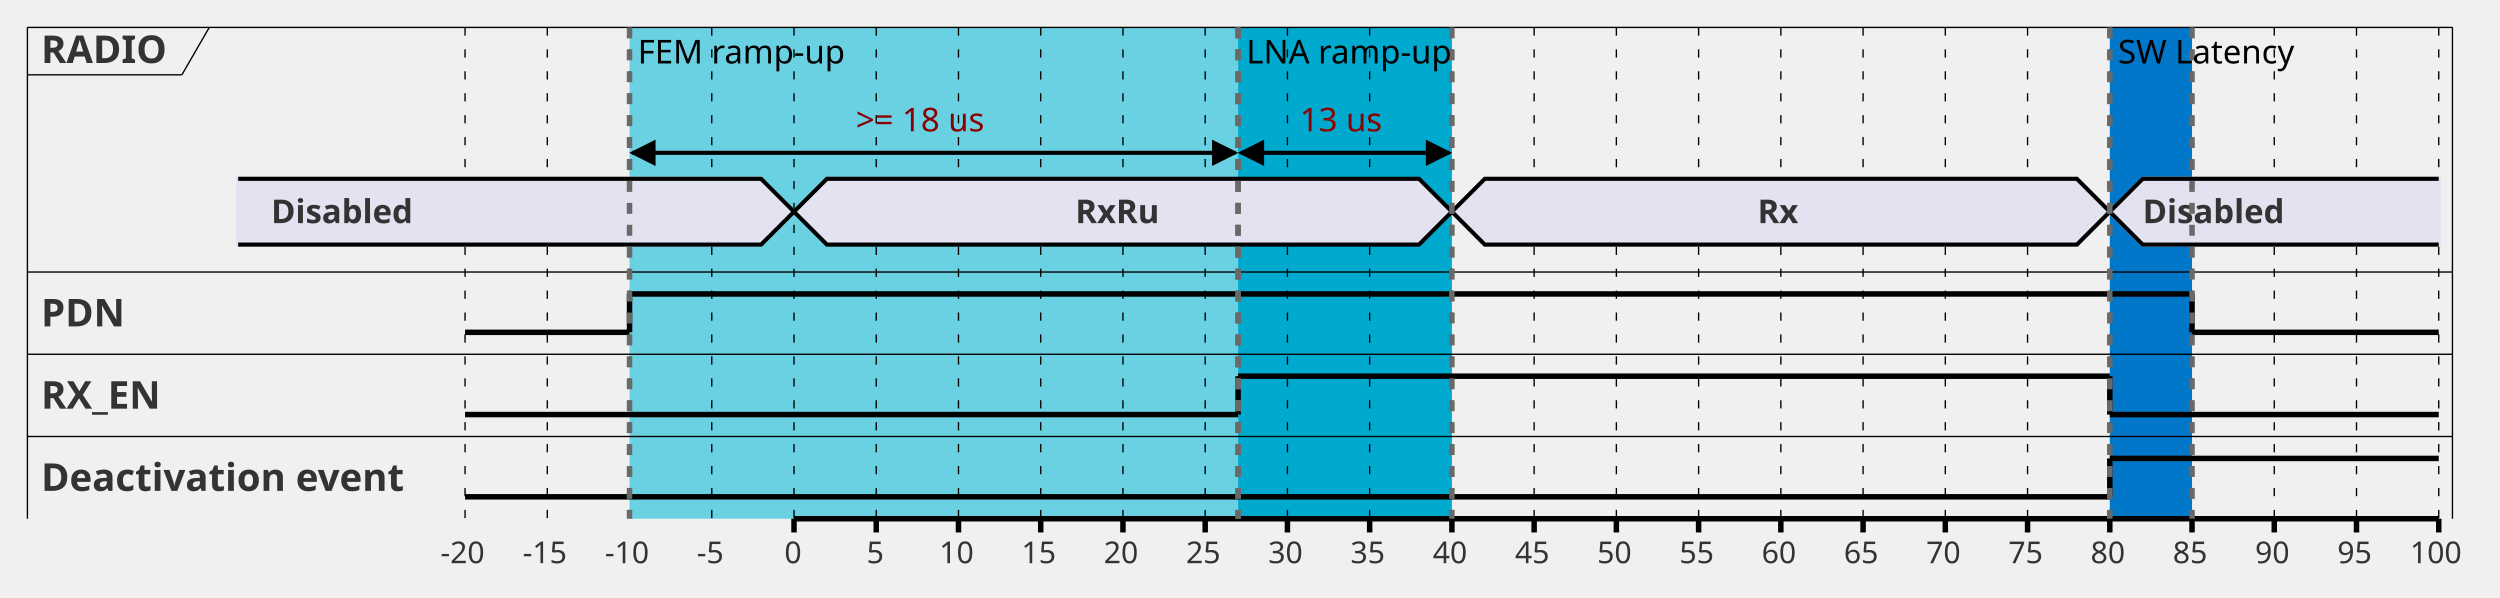
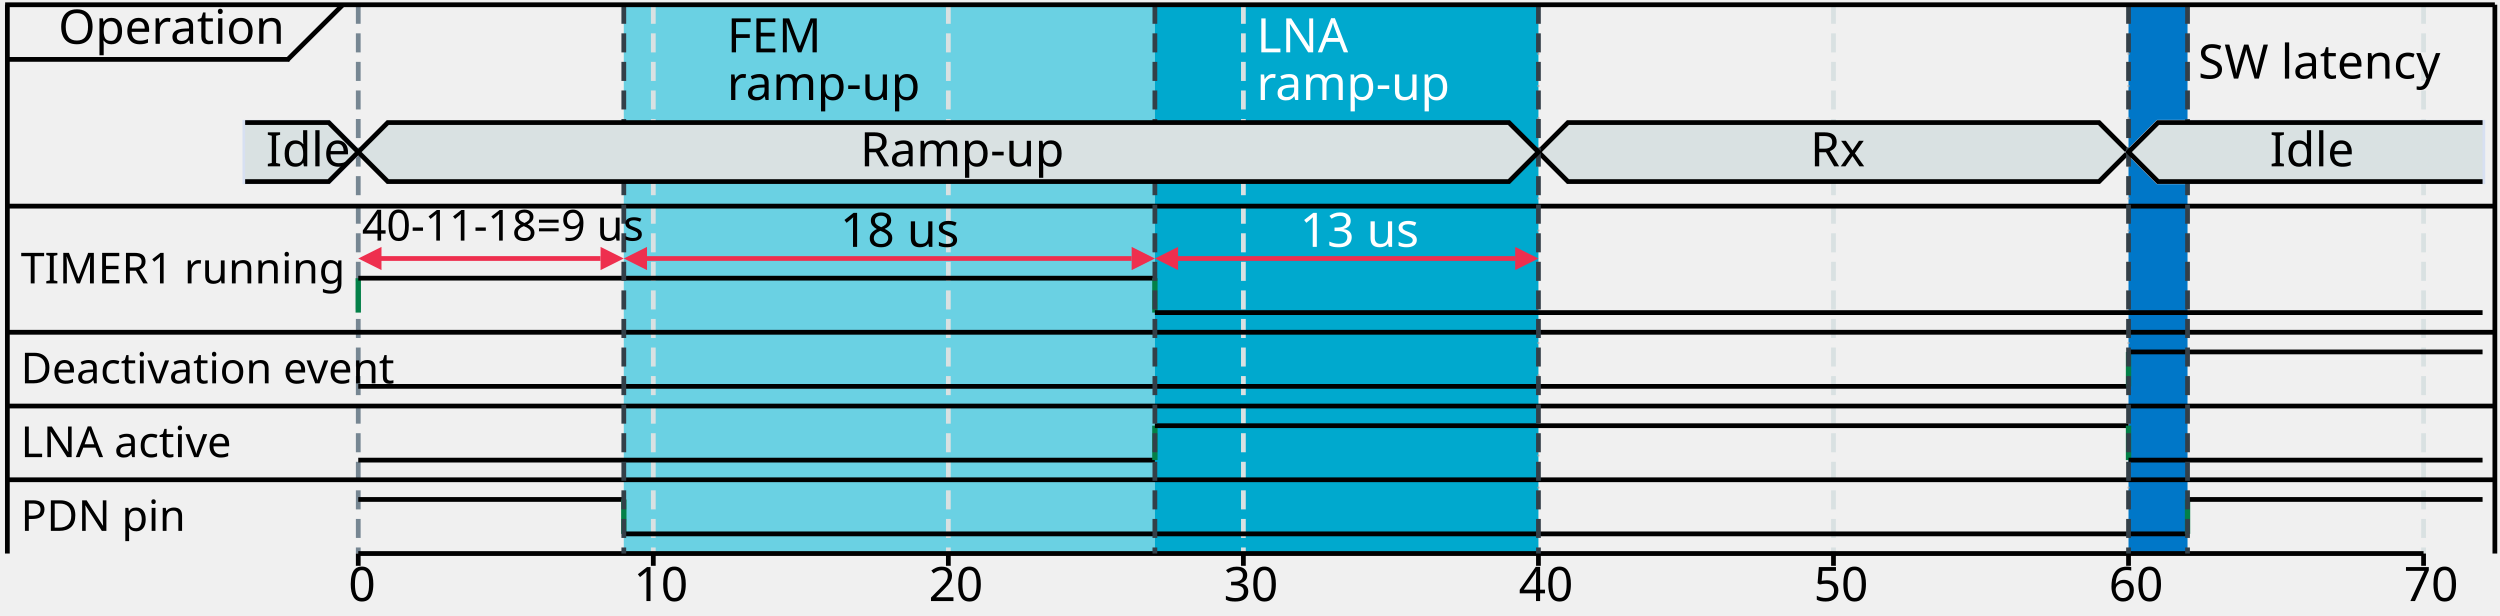
- <svg xmlns="http://www.w3.org/2000/svg" contentStyleType="text/css" data-diagram-type="TIMING" height="218px" preserveAspectRatio="none" style="width:912px;height:218px;background:#FFFFFF;" version="1.1" viewBox="0 0 912 218" width="912px" zoomAndPan="magnify">
-   <defs />
+ <svg xmlns="http://www.w3.org/2000/svg" xmlns:xlink="http://www.w3.org/1999/xlink" width="7.292in" height="1.795in" viewBox="0 0 524.992 129.271" xml:space="preserve" color-interpolation-filters="sRGB" class="st20">
+   <style type="text/css">
+ 	
+ 		.st1 {fill:#6ad1e3;stroke:none;stroke-linecap:butt;stroke-width:0.75}
+ 		.st2 {fill:#00a9ce;stroke:none;stroke-linecap:butt;stroke-width:0.75}
+ 		.st3 {fill:#0077c8;stroke:none;stroke-linecap:butt;stroke-width:0.75}
+ 		.st4 {stroke:#000000;stroke-linecap:butt;stroke-width:1}
+ 		.st5 {stroke:#768692;stroke-dasharray:4,2;stroke-linecap:butt;stroke-width:1}
+ 		.st6 {stroke:#d9e1e2;stroke-dasharray:4,2;stroke-linecap:butt;stroke-width:1}
+ 		.st7 {stroke:#aaaaaa;stroke-dasharray:0.375,3;stroke-linecap:butt;stroke-width:0.375}
+ 		.st8 {fill:none;stroke:none;stroke-linecap:butt;stroke-width:0.75}
+ 		.st9 {fill:#000000;font-family:Calibri;font-size:0.833em}
+ 		.st10 {fill:#d7e0f2;stroke:#d7e0f2;stroke-linecap:butt;stroke-width:1.125}
+ 		.st11 {fill:#d9e1e2}
+ 		.st12 {fill:#d9e1e2;stroke:#000000;stroke-linecap:butt;stroke-width:1}
+ 		.st13 {fill:#000000;font-family:Calibri;font-size:0.75em}
+ 		.st14 {stroke:#038048;stroke-linecap:butt;stroke-width:1.125}
+ 		.st15 {marker-end:url(#mrkr4-84);marker-start:url(#mrkr4-82);stroke:#ee2f4e;stroke-linecap:butt;stroke-width:1}
+ 		.st16 {fill:#ee2f4e;fill-opacity:1;stroke:#ee2f4e;stroke-opacity:1;stroke-width:0.41}
+ 		.st17 {fill:#ffffff;font-family:Calibri;font-size:0.833em}
+ 		.st18 {stroke:#333f48;stroke-dasharray:4,2;stroke-linecap:butt;stroke-width:1}
+ 		.st19 {font-size:1em}
+ 		.st20 {fill:none;fill-rule:evenodd;font-size:12px;overflow:visible;stroke-linecap:square;stroke-miterlimit:3}
+ 	
+ 	</style>
+   <defs id="Markers">
+     <g id="lend4">
+       <path d="M 2 1 L 0 0 L 2 -1 L 2 1 " style="stroke:none" />
+     </g>
+     <marker id="mrkr4-82" class="st16" refX="4.52" orient="auto" markerUnits="strokeWidth" overflow="visible">
+       <use xlink:href="#lend4" transform="scale(2.44) " />
+     </marker>
+     <marker id="mrkr4-84" class="st16" refX="-4.88" orient="auto" markerUnits="strokeWidth" overflow="visible">
+       <use xlink:href="#lend4" transform="scale(-2.44,-2.44) " />
+     </marker>
+   </defs>
  <g>
-     <line style="stroke:#000000;stroke-width:0.5;" x1="10" x2="10" y1="10" y2="189.234" />
-     <line style="stroke:#000000;stroke-width:0.5;" x1="894.652" x2="894.652" y1="10" y2="189.234" />
-     <rect fill="#6AD1E3" height="179.234" style="stroke:transparent;stroke-width:1;" width="222" x="229.652" y="10" />
-     <rect fill="#00A9CE" height="179.234" style="stroke:transparent;stroke-width:1;" width="78" x="451.652" y="10" />
-     <rect fill="#0077C8" height="179.234" style="stroke:transparent;stroke-width:1;" width="30" x="769.652" y="10" />
-     <line style="stroke:#000000;stroke-width:0.5;stroke-dasharray:3.0,5.0;" x1="169.652" x2="169.652" y1="10" y2="189.234" />
-     <line style="stroke:#000000;stroke-width:0.5;stroke-dasharray:3.0,5.0;" x1="199.652" x2="199.652" y1="10" y2="189.234" />
-     <line style="stroke:#000000;stroke-width:0.5;stroke-dasharray:3.0,5.0;" x1="229.652" x2="229.652" y1="10" y2="189.234" />
-     <line style="stroke:#000000;stroke-width:0.5;stroke-dasharray:3.0,5.0;" x1="259.652" x2="259.652" y1="10" y2="189.234" />
-     <line style="stroke:#000000;stroke-width:0.5;stroke-dasharray:3.0,5.0;" x1="289.652" x2="289.652" y1="10" y2="189.234" />
-     <line style="stroke:#000000;stroke-width:0.5;stroke-dasharray:3.0,5.0;" x1="319.652" x2="319.652" y1="10" y2="189.234" />
-     <line style="stroke:#000000;stroke-width:0.5;stroke-dasharray:3.0,5.0;" x1="349.652" x2="349.652" y1="10" y2="189.234" />
-     <line style="stroke:#000000;stroke-width:0.5;stroke-dasharray:3.0,5.0;" x1="379.652" x2="379.652" y1="10" y2="189.234" />
-     <line style="stroke:#000000;stroke-width:0.5;stroke-dasharray:3.0,5.0;" x1="409.652" x2="409.652" y1="10" y2="189.234" />
-     <line style="stroke:#000000;stroke-width:0.5;stroke-dasharray:3.0,5.0;" x1="439.652" x2="439.652" y1="10" y2="189.234" />
-     <line style="stroke:#000000;stroke-width:0.5;stroke-dasharray:3.0,5.0;" x1="469.652" x2="469.652" y1="10" y2="189.234" />
-     <line style="stroke:#000000;stroke-width:0.5;stroke-dasharray:3.0,5.0;" x1="499.652" x2="499.652" y1="10" y2="189.234" />
-     <line style="stroke:#000000;stroke-width:0.5;stroke-dasharray:3.0,5.0;" x1="529.652" x2="529.652" y1="10" y2="189.234" />
-     <line style="stroke:#000000;stroke-width:0.5;stroke-dasharray:3.0,5.0;" x1="559.652" x2="559.652" y1="10" y2="189.234" />
-     <line style="stroke:#000000;stroke-width:0.5;stroke-dasharray:3.0,5.0;" x1="589.652" x2="589.652" y1="10" y2="189.234" />
-     <line style="stroke:#000000;stroke-width:0.5;stroke-dasharray:3.0,5.0;" x1="619.652" x2="619.652" y1="10" y2="189.234" />
-     <line style="stroke:#000000;stroke-width:0.5;stroke-dasharray:3.0,5.0;" x1="649.652" x2="649.652" y1="10" y2="189.234" />
-     <line style="stroke:#000000;stroke-width:0.5;stroke-dasharray:3.0,5.0;" x1="679.652" x2="679.652" y1="10" y2="189.234" />
-     <line style="stroke:#000000;stroke-width:0.5;stroke-dasharray:3.0,5.0;" x1="709.652" x2="709.652" y1="10" y2="189.234" />
-     <line style="stroke:#000000;stroke-width:0.5;stroke-dasharray:3.0,5.0;" x1="739.652" x2="739.652" y1="10" y2="189.234" />
-     <line style="stroke:#000000;stroke-width:0.5;stroke-dasharray:3.0,5.0;" x1="769.652" x2="769.652" y1="10" y2="189.234" />
-     <line style="stroke:#000000;stroke-width:0.5;stroke-dasharray:3.0,5.0;" x1="799.652" x2="799.652" y1="10" y2="189.234" />
-     <line style="stroke:#000000;stroke-width:0.5;stroke-dasharray:3.0,5.0;" x1="829.652" x2="829.652" y1="10" y2="189.234" />
-     <line style="stroke:#000000;stroke-width:0.5;stroke-dasharray:3.0,5.0;" x1="859.652" x2="859.652" y1="10" y2="189.234" />
-     <line style="stroke:#000000;stroke-width:0.5;stroke-dasharray:3.0,5.0;" x1="889.652" x2="889.652" y1="10" y2="189.234" />
-     <line style="stroke:#000000;stroke-width:0.5;" x1="10" x2="894.652" y1="10" y2="10" />
-     <text fill="#333333" font-family="sans-serif" font-size="14" font-weight="bold" lengthAdjust="spacing" textLength="50.347" x="15" y="22.995">RADIO</text>
-     <line style="stroke:#000000;stroke-width:0.5;" x1="10" x2="66.347" y1="27.297" y2="27.297" />
-     <line style="stroke:#000000;stroke-width:0.5;" x1="66.347" x2="76.347" y1="27.297" y2="10" />
-     <polygon fill="#E2E2F0" points="86.906,65.234,277.652,65.234,289.652,77.234,277.652,89.234,86.906,89.234" style="stroke:#E2E2F0;stroke-width:1.5;" />
-     <path d="M86.906,65.234 L277.652,65.234 L289.652,77.234 L277.652,89.234 L86.906,89.234 " fill="#E2E2F0" style="stroke:#000000;stroke-width:1.5;" />
-     <text fill="#333333" font-family="sans-serif" font-size="12" font-weight="bold" lengthAdjust="spacing" textLength="58.746" x="98.906" y="81.389">Disabled</text>
-     <polygon fill="#E2E2F0" points="301.652,65.234,517.652,65.234,529.652,77.234,517.652,89.234,301.652,89.234,289.652,77.234" style="stroke:#000000;stroke-width:1.5;" />
-     <polygon fill="#E2E2F0" points="541.652,65.234,757.652,65.234,769.652,77.234,757.652,89.234,541.652,89.234,529.652,77.234" style="stroke:#000000;stroke-width:1.5;" />
-     <polygon fill="#E2E2F0" points="781.652,65.234,889.652,65.234,889.652,89.234,781.652,89.234,769.652,77.234" style="stroke:#E2E2F0;stroke-width:1.5;" />
-     <path d="M889.652,65.234 L781.652,65.234 L769.652,77.234 L781.652,89.234 L889.652,89.234 " fill="#E2E2F0" style="stroke:#000000;stroke-width:1.5;" />
-     <text fill="#333333" font-family="sans-serif" font-size="12" font-weight="bold" lengthAdjust="spacing" textLength="34.764" x="392.271" y="81.389">RxRu</text>
-     <text fill="#333333" font-family="sans-serif" font-size="12" font-weight="bold" lengthAdjust="spacing" textLength="16.98" x="641.162" y="81.389">Rx</text>
-     <text fill="#333333" font-family="sans-serif" font-size="12" font-weight="bold" lengthAdjust="spacing" textLength="58.746" x="781.652" y="81.389">Disabled</text>
-     <line style="stroke:#000000;stroke-width:1.5;" x1="230.652" x2="450.652" y1="55.75" y2="55.75" />
-     <polygon fill="#000000" points="238.652,59.75,238.652,51.75,230.652,55.75" style="stroke:#000000;stroke-width:1;" />
-     <polygon fill="#000000" points="442.652,59.75,442.652,51.75,450.652,55.75" style="stroke:#000000;stroke-width:1;" />
-     <text fill="#8B0000" font-family="sans-serif" font-size="12" lengthAdjust="spacing" textLength="56.865" x="312.22" y="47.92">&gt;= 18 us</text>
-     <line style="stroke:#000000;stroke-width:1.5;" x1="452.652" x2="528.652" y1="55.75" y2="55.75" />
-     <polygon fill="#000000" points="460.652,59.75,460.652,51.75,452.652,55.75" style="stroke:#000000;stroke-width:1;" />
-     <polygon fill="#000000" points="520.652,59.75,520.652,51.75,528.652,55.75" style="stroke:#000000;stroke-width:1;" />
-     <text fill="#8B0000" font-family="sans-serif" font-size="12" lengthAdjust="spacing" textLength="32.941" x="474.182" y="47.92">13 us</text>
-     <line style="stroke:#000000;stroke-width:0.5;" x1="10" x2="894.652" y1="99.234" y2="99.234" />
-     <text fill="#333333" font-family="sans-serif" font-size="14" font-weight="bold" lengthAdjust="spacing" textLength="33.599" x="15" y="119.081">PDN</text>
-     <line style="stroke:#000000;stroke-width:2;" x1="169.652" x2="169.652" y1="121.234" y2="121.234" />
-     <line style="stroke:#000000;stroke-width:2;" x1="169.652" x2="229.652" y1="121.234" y2="121.234" />
-     <line style="stroke:#000000;stroke-width:2;" x1="229.652" x2="229.652" y1="107.234" y2="121.234" />
-     <line style="stroke:#000000;stroke-width:2;" x1="229.652" x2="799.652" y1="107.234" y2="107.234" />
-     <line style="stroke:#000000;stroke-width:2;" x1="799.652" x2="799.652" y1="107.234" y2="121.234" />
-     <line style="stroke:#000000;stroke-width:2;" x1="799.652" x2="889.652" y1="121.234" y2="121.234" />
-     <line style="stroke:#000000;stroke-width:0.5;" x1="10" x2="894.652" y1="129.234" y2="129.234" />
-     <text fill="#333333" font-family="sans-serif" font-size="14" font-weight="bold" lengthAdjust="spacing" textLength="49.855" x="15" y="149.081">RX_EN</text>
-     <line style="stroke:#000000;stroke-width:2;" x1="169.652" x2="451.652" y1="151.234" y2="151.234" />
-     <line style="stroke:#000000;stroke-width:2;" x1="451.652" x2="451.652" y1="137.234" y2="151.234" />
-     <line style="stroke:#000000;stroke-width:2;" x1="451.652" x2="769.652" y1="137.234" y2="137.234" />
-     <line style="stroke:#000000;stroke-width:2;" x1="769.652" x2="769.652" y1="137.234" y2="151.234" />
-     <line style="stroke:#000000;stroke-width:2;" x1="769.652" x2="889.652" y1="151.234" y2="151.234" />
-     <line style="stroke:#000000;stroke-width:0.5;" x1="10" x2="894.652" y1="159.234" y2="159.234" />
-     <text fill="#333333" font-family="sans-serif" font-size="14" font-weight="bold" lengthAdjust="spacing" textLength="149.652" x="15" y="179.081">Deactivation event</text>
-     <line style="stroke:#000000;stroke-width:2;" x1="169.652" x2="769.652" y1="181.234" y2="181.234" />
-     <line style="stroke:#000000;stroke-width:2;" x1="769.652" x2="769.652" y1="167.234" y2="181.234" />
-     <line style="stroke:#000000;stroke-width:2;" x1="769.652" x2="889.652" y1="167.234" y2="167.234" />
-     <line style="stroke:#000000;stroke-width:2;" x1="289.652" x2="289.652" y1="189.234" y2="194.234" />
-     <line style="stroke:#000000;stroke-width:2;" x1="319.652" x2="319.652" y1="189.234" y2="194.234" />
-     <line style="stroke:#000000;stroke-width:2;" x1="349.652" x2="349.652" y1="189.234" y2="194.234" />
-     <line style="stroke:#000000;stroke-width:2;" x1="379.652" x2="379.652" y1="189.234" y2="194.234" />
-     <line style="stroke:#000000;stroke-width:2;" x1="409.652" x2="409.652" y1="189.234" y2="194.234" />
-     <line style="stroke:#000000;stroke-width:2;" x1="439.652" x2="439.652" y1="189.234" y2="194.234" />
-     <line style="stroke:#000000;stroke-width:2;" x1="469.652" x2="469.652" y1="189.234" y2="194.234" />
-     <line style="stroke:#000000;stroke-width:2;" x1="499.652" x2="499.652" y1="189.234" y2="194.234" />
-     <line style="stroke:#000000;stroke-width:2;" x1="529.652" x2="529.652" y1="189.234" y2="194.234" />
-     <line style="stroke:#000000;stroke-width:2;" x1="559.652" x2="559.652" y1="189.234" y2="194.234" />
-     <line style="stroke:#000000;stroke-width:2;" x1="589.652" x2="589.652" y1="189.234" y2="194.234" />
-     <line style="stroke:#000000;stroke-width:2;" x1="619.652" x2="619.652" y1="189.234" y2="194.234" />
-     <line style="stroke:#000000;stroke-width:2;" x1="649.652" x2="649.652" y1="189.234" y2="194.234" />
-     <line style="stroke:#000000;stroke-width:2;" x1="679.652" x2="679.652" y1="189.234" y2="194.234" />
-     <line style="stroke:#000000;stroke-width:2;" x1="709.652" x2="709.652" y1="189.234" y2="194.234" />
-     <line style="stroke:#000000;stroke-width:2;" x1="739.652" x2="739.652" y1="189.234" y2="194.234" />
-     <line style="stroke:#000000;stroke-width:2;" x1="769.652" x2="769.652" y1="189.234" y2="194.234" />
-     <line style="stroke:#000000;stroke-width:2;" x1="799.652" x2="799.652" y1="189.234" y2="194.234" />
-     <line style="stroke:#000000;stroke-width:2;" x1="829.652" x2="829.652" y1="189.234" y2="194.234" />
-     <line style="stroke:#000000;stroke-width:2;" x1="859.652" x2="859.652" y1="189.234" y2="194.234" />
-     <line style="stroke:#000000;stroke-width:2;" x1="889.652" x2="889.652" y1="189.234" y2="194.234" />
-     <line style="stroke:#000000;stroke-width:2;" x1="289.652" x2="889.652" y1="189.234" y2="189.234" />
-     <text fill="#333333" font-family="sans-serif" font-size="11" lengthAdjust="spacing" textLength="17.966" x="160.669" y="205.445">-20</text>
-     <text fill="#333333" font-family="sans-serif" font-size="11" lengthAdjust="spacing" textLength="17.966" x="190.669" y="205.445">-15</text>
-     <text fill="#333333" font-family="sans-serif" font-size="11" lengthAdjust="spacing" textLength="17.966" x="220.669" y="205.445">-10</text>
-     <text fill="#333333" font-family="sans-serif" font-size="11" lengthAdjust="spacing" textLength="10.968" x="254.168" y="205.445">-5</text>
-     <text fill="#333333" font-family="sans-serif" font-size="11" lengthAdjust="spacing" textLength="6.998" x="286.153" y="205.445">0</text>
-     <text fill="#333333" font-family="sans-serif" font-size="11" lengthAdjust="spacing" textLength="6.998" x="316.153" y="205.445">5</text>
-     <text fill="#333333" font-family="sans-serif" font-size="11" lengthAdjust="spacing" textLength="13.997" x="342.654" y="205.445">10</text>
-     <text fill="#333333" font-family="sans-serif" font-size="11" lengthAdjust="spacing" textLength="13.997" x="372.654" y="205.445">15</text>
-     <text fill="#333333" font-family="sans-serif" font-size="11" lengthAdjust="spacing" textLength="13.997" x="402.654" y="205.445">20</text>
-     <text fill="#333333" font-family="sans-serif" font-size="11" lengthAdjust="spacing" textLength="13.997" x="432.654" y="205.445">25</text>
-     <text fill="#333333" font-family="sans-serif" font-size="11" lengthAdjust="spacing" textLength="13.997" x="462.654" y="205.445">30</text>
-     <text fill="#333333" font-family="sans-serif" font-size="11" lengthAdjust="spacing" textLength="13.997" x="492.654" y="205.445">35</text>
-     <text fill="#333333" font-family="sans-serif" font-size="11" lengthAdjust="spacing" textLength="13.997" x="522.654" y="205.445">40</text>
-     <text fill="#333333" font-family="sans-serif" font-size="11" lengthAdjust="spacing" textLength="13.997" x="552.654" y="205.445">45</text>
-     <text fill="#333333" font-family="sans-serif" font-size="11" lengthAdjust="spacing" textLength="13.997" x="582.654" y="205.445">50</text>
-     <text fill="#333333" font-family="sans-serif" font-size="11" lengthAdjust="spacing" textLength="13.997" x="612.654" y="205.445">55</text>
-     <text fill="#333333" font-family="sans-serif" font-size="11" lengthAdjust="spacing" textLength="13.997" x="642.654" y="205.445">60</text>
-     <text fill="#333333" font-family="sans-serif" font-size="11" lengthAdjust="spacing" textLength="13.997" x="672.654" y="205.445">65</text>
-     <text fill="#333333" font-family="sans-serif" font-size="11" lengthAdjust="spacing" textLength="13.997" x="702.654" y="205.445">70</text>
-     <text fill="#333333" font-family="sans-serif" font-size="11" lengthAdjust="spacing" textLength="13.997" x="732.654" y="205.445">75</text>
-     <text fill="#333333" font-family="sans-serif" font-size="11" lengthAdjust="spacing" textLength="13.997" x="762.654" y="205.445">80</text>
-     <text fill="#333333" font-family="sans-serif" font-size="11" lengthAdjust="spacing" textLength="13.997" x="792.654" y="205.445">85</text>
-     <text fill="#333333" font-family="sans-serif" font-size="11" lengthAdjust="spacing" textLength="13.997" x="822.654" y="205.445">90</text>
-     <text fill="#333333" font-family="sans-serif" font-size="11" lengthAdjust="spacing" textLength="13.997" x="852.654" y="205.445">95</text>
-     <text fill="#333333" font-family="sans-serif" font-size="11" lengthAdjust="spacing" textLength="20.996" x="879.154" y="205.445">100</text>
-     <line style="stroke:#696969;stroke-width:2;stroke-dasharray:4.0,4.0;" x1="229.652" x2="229.652" y1="10" y2="189.234" />
-     <line style="stroke:#696969;stroke-width:2;stroke-dasharray:4.0,4.0;" x1="451.652" x2="451.652" y1="10" y2="189.234" />
-     <text fill="#000000" font-family="sans-serif" font-size="12" lengthAdjust="spacing" textLength="79.799" x="232.652" y="23.139">FEM ramp-up</text>
-     <line style="stroke:#696969;stroke-width:2;stroke-dasharray:4.0,4.0;" x1="451.652" x2="451.652" y1="10" y2="189.234" />
-     <line style="stroke:#696969;stroke-width:2;stroke-dasharray:4.0,4.0;" x1="529.652" x2="529.652" y1="10" y2="189.234" />
-     <text fill="#000000" font-family="sans-serif" font-size="12" lengthAdjust="spacing" textLength="78.832" x="454.652" y="23.139">LNA ramp-up</text>
-     <line style="stroke:#696969;stroke-width:2;stroke-dasharray:4.0,4.0;" x1="769.652" x2="769.652" y1="10" y2="189.234" />
-     <line style="stroke:#696969;stroke-width:2;stroke-dasharray:4.0,4.0;" x1="799.652" x2="799.652" y1="10" y2="189.234" />
-     <text fill="#000000" font-family="sans-serif" font-size="12" lengthAdjust="spacing" textLength="70.728" x="772.652" y="23.139">SW Latency</text>
+     <g id="shape1570-1" transform="translate(130.955,-12.9926)">
+       <rect x="0" y="13.993" width="111.559" height="115.279" class="st1" />
+     </g>
+     <g id="shape1571-3" transform="translate(242.513,-12.9926)">
+       <rect x="0" y="13.993" width="80.57" height="115.279" class="st2" />
+     </g>
+     <g id="shape1572-5" transform="translate(447.037,-12.9926)">
+       <rect x="0" y="13.993" width="12.395" height="115.279" class="st3" />
+     </g>
+     <g id="shape1568-7" transform="translate(130.738,1) rotate(90)">
+       <path d="M0 129.27 L115.28 129.27" class="st4" />
+     </g>
+     <g id="shape1569-10" transform="translate(653.263,1) rotate(90)">
+       <path d="M0 129.27 L115.28 129.27" class="st4" />
+     </g>
+     <g id="shape1573-13" transform="translate(204.447,1) rotate(90)">
+       <path d="M0 129.27 L115.28 129.27" class="st5" />
+     </g>
+     <g id="shape1574-16" transform="translate(266.424,1) rotate(90)">
+       <path d="M0 129.27 L115.28 129.27" class="st6" />
+     </g>
+     <g id="shape1575-19" transform="translate(328.401,1) rotate(90)">
+       <path d="M0 129.27 L115.28 129.27" class="st6" />
+     </g>
+     <g id="shape1576-22" transform="translate(390.378,1) rotate(90)">
+       <path d="M0 129.27 L115.28 129.27" class="st6" />
+     </g>
+     <g id="shape1577-25" transform="translate(452.355,1) rotate(90)">
+       <path d="M0 129.27 L115.28 129.27" class="st7" />
+     </g>
+     <g id="shape1578-28" transform="translate(514.332,1) rotate(90)">
+       <path d="M0 129.27 L115.28 129.27" class="st6" />
+     </g>
+     <g id="shape1579-31" transform="translate(576.309,1) rotate(90)">
+       <path d="M0 129.27 L115.28 129.27" class="st7" />
+     </g>
+     <g id="shape1580-34" transform="translate(638.286,1) rotate(90)">
+       <path d="M0 129.27 L115.28 129.27" class="st6" />
+     </g>
+     <g id="shape1582-37" transform="translate(12.1655,-119.341)">
+       <rect x="0" y="121.834" width="51.131" height="7.437" class="st8" />
+       <text x="0" y="128.55" class="st9">Operation</text>
+     </g>
+     <g id="shape1583-40" transform="translate(1.46684,-116.794)">
+       <path d="M0 129.27 L59.24 129.27" class="st4" />
+     </g>
+     <g id="shape1584-43" transform="translate(-30.8732,-79.077) rotate(-44.8176)">
+       <path d="M0 129.27 L16.45 129.27" class="st4" />
+     </g>
+     <g id="shape1585-46" transform="translate(51.4176,-91.1335)">
+       <path d="M0 116.88 L17.56 116.88 L23.76 123.07 L17.56 129.27 L0 129.27 L0 116.88 Z" class="st10" />
+     </g>
+     <g id="shape1586-48" transform="translate(51.4176,-91.1335)">
+       <path d="M0 116.88 L17.56 116.88 L23.76 123.07 L17.56 129.27 L0 129.27 L0 116.88 Z" class="st11" />
+       <path d="M0 116.88 L17.56 116.88 L23.76 123.07 L17.56 129.27 L0 129.27" class="st4" />
+       <text x="4.36" y="126.07" class="st9">Idle</text>
+     </g>
+     <g id="shape1589-52" transform="translate(323.083,-91.1335)">
+       <path d="M6.2 116.88 L117.76 116.88 L123.95 123.07 L117.76 129.27 L6.2 129.27 L0 123.07 L6.2 116.88 Z" class="st12" />
+       <text x="57.1" y="126.07" class="st9">Rx</text>
+     </g>
+     <g id="shape1590-55" transform="translate(447.037,-91.1335)">
+       <path d="M6.2 116.88 L74.37 116.88 L74.37 129.27 L6.2 129.27 L0 123.07 L6.2 116.88 Z" class="st10" />
+     </g>
+     <g id="shape1595-57" transform="translate(1.46684,-85.9688) rotate(8.72341E-07)">
+       <path d="M0 129.27 L522.53 129.27" class="st4" />
+     </g>
+     <g id="shape1596-60" transform="translate(4.28361,-68.7171)">
+       <rect x="0" y="121.834" width="86.768" height="7.437" class="st8" />
+       <text x="0" y="128.25" class="st13">TIMER1 running</text>
+     </g>
+     <g id="shape1597-63" transform="translate(75.1754,-63.6071)">
+ 			</g>
+     <g id="shape1598-64" transform="translate(204.447,58.4336) rotate(90)">
+       <path d="M0 129.27 L7.23 129.27" class="st14" />
+     </g>
+     <g id="shape1599-67" transform="translate(75.1754,-70.8377)">
+       <path d="M0 129.27 L167.34 129.27" class="st4" />
+     </g>
+     <g id="shape1600-70" transform="translate(371.785,58.4336) rotate(90)">
+       <path d="M0 129.27 L7.23 129.27" class="st14" />
+     </g>
+     <g id="shape1601-73" transform="translate(242.513,-63.6071) rotate(2.49832E-06)">
+       <path d="M0 129.27 L278.9 129.27" class="st4" />
+     </g>
+     <g id="shape1602-76" transform="translate(75.1754,-74.9695)">
+       <path d="M4.52 129.27 L4.88 129.27 L50.9 129.27" class="st15" />
+     </g>
+     <g id="shape1609-85" transform="translate(176.416,-76.0778)">
+       <rect x="0" y="120.595" width="36.153" height="8.677" class="st8" />
+       <text x="0" y="127.93" class="st9">18 us</text>
+     </g>
+     <g id="shape1613-88" transform="translate(272.985,-76.0778)">
+       <rect x="0" y="120.595" width="36.153" height="8.677" class="st8" />
+       <text x="0" y="127.93" class="st17">13 us</text>
+     </g>
+     <g id="shape1614-91" transform="translate(1.46684,-59.4753) rotate(1.41868E-06)">
+       <path d="M0 129.27 L522.53 129.27" class="st4" />
+     </g>
+     <g id="shape1615-94" transform="translate(4.28361,-47.7233)">
+       <rect x="0" y="121.834" width="70.892" height="7.437" class="st8" />
+       <text x="0" y="128.25" class="st13">Deactivation event</text>
+     </g>
+     <g id="shape1616-97" transform="translate(75.1755,-48.1128) rotate(2.32271E-06)">
+       <path d="M0 129.27 L371.86 129.27" class="st4" />
+     </g>
+     <g id="shape1617-100" transform="translate(576.309,73.9279) rotate(90)">
+       <path d="M0 129.27 L7.23 129.27" class="st14" />
+     </g>
+     <g id="shape1618-103" transform="translate(447.037,-55.3435)">
+       <path d="M0 129.27 L74.37 129.27" class="st4" />
+     </g>
+     <g id="shape1619-106" transform="translate(1.46684,-43.981) rotate(1.73819E-06)">
+       <path d="M0 129.27 L522.53 129.27" class="st4" />
+     </g>
+     <g id="shape1620-109" transform="translate(4.28361,-32.229)">
+       <rect x="0" y="121.834" width="61.977" height="7.437" class="st8" />
+       <text x="0" y="128.25" class="st13">LNA active</text>
+     </g>
+     <g id="shape1621-112" transform="translate(75.1754,-32.6186)">
+       <path d="M0 129.27 L167.34 129.27" class="st4" />
+     </g>
+     <g id="shape1622-115" transform="translate(371.785,89.4221) rotate(90)">
+       <path d="M0 129.27 L7.23 129.27" class="st14" />
+     </g>
+     <g id="shape1623-118" transform="translate(242.513,-39.8492) rotate(4.65848E-06)">
+       <path d="M0 129.27 L204.52 129.27" class="st4" />
+     </g>
+     <g id="shape1624-121" transform="translate(576.309,89.4221) rotate(90)">
+       <path d="M0 129.27 L7.23 129.27" class="st14" />
+     </g>
+     <g id="shape1625-124" transform="translate(447.037,-32.6186)">
+       <path d="M0 129.27 L74.37 129.27" class="st4" />
+     </g>
+     <g id="shape1626-127" transform="translate(1.46684,-28.4868) rotate(2.05771E-06)">
+       <path d="M0 129.27 L522.53 129.27" class="st4" />
+     </g>
+     <g id="shape1627-130" transform="translate(4.28361,-16.7348)">
+       <rect x="0" y="121.834" width="43.384" height="7.437" class="st8" />
+       <text x="0" y="128.25" class="st13">PDN pin</text>
+     </g>
+     <g id="shape1628-133" transform="translate(75.1754,-24.355)">
+       <path d="M0 129.27 L55.78 129.27" class="st4" />
+     </g>
+     <g id="shape1629-136" transform="translate(260.226,104.916) rotate(90)">
+       <path d="M0 129.27 L7.23 129.27" class="st14" />
+     </g>
+     <g id="shape1630-139" transform="translate(130.955,-17.1244) rotate(3.64602E-06)">
+       <path d="M0 129.27 L328.48 129.27" class="st4" />
+     </g>
+     <g id="shape1631-142" transform="translate(588.704,104.916) rotate(90)">
+       <path d="M0 129.27 L7.23 129.27" class="st14" />
+     </g>
+     <g id="shape1632-145" transform="translate(459.433,-24.355)">
+       <path d="M0 129.27 L61.98 129.27" class="st4" />
+     </g>
+     <g id="shape1633-148" transform="translate(204.447,116.279) rotate(90)">
+       <path d="M0 129.27 L2.58 129.27" class="st4" />
+     </g>
+     <g id="shape1634-151" transform="translate(266.424,116.279) rotate(90)">
+       <path d="M0 129.27 L2.58 129.27" class="st4" />
+     </g>
+     <g id="shape1635-154" transform="translate(328.401,116.279) rotate(90)">
+       <path d="M0 129.27 L2.58 129.27" class="st4" />
+     </g>
+     <g id="shape1636-157" transform="translate(390.378,116.279) rotate(90)">
+       <path d="M0 129.27 L2.58 129.27" class="st4" />
+     </g>
+     <g id="shape1637-160" transform="translate(452.355,116.279) rotate(90)">
+       <path d="M0 129.27 L2.58 129.27" class="st4" />
+     </g>
+     <g id="shape1638-163" transform="translate(514.332,116.279) rotate(90)">
+       <path d="M0 129.27 L2.58 129.27" class="st4" />
+     </g>
+     <g id="shape1639-166" transform="translate(576.309,116.279) rotate(90)">
+       <path d="M0 129.27 L2.58 129.27" class="st4" />
+     </g>
+     <g id="shape1640-169" transform="translate(638.286,116.279) rotate(90)">
+       <path d="M0 129.27 L2.58 129.27" class="st4" />
+     </g>
+     <g id="shape1641-172" transform="translate(75.1755,-12.9926) rotate(2.86318E-06)">
+       <path d="M0 129.27 L433.84 129.27" class="st4" />
+     </g>
+     <g id="shape1642-175" transform="translate(73.1095,-2.28154)">
+       <rect x="0" y="121.834" width="6.198" height="7.437" class="st8" />
+       <text x="0" y="128.55" class="st9">0</text>
+     </g>
+     <g id="shape1643-178" transform="translate(133.021,-2.28154)">
+       <rect x="0" y="121.834" width="12.395" height="7.437" class="st8" />
+       <text x="0" y="128.55" class="st9">10</text>
+     </g>
+     <g id="shape1644-181" transform="translate(194.998,-2.28154)">
+       <rect x="0" y="121.834" width="12.395" height="7.437" class="st8" />
+       <text x="0" y="128.55" class="st9">20</text>
+     </g>
+     <g id="shape1645-184" transform="translate(256.975,-2.28154)">
+       <rect x="0" y="121.834" width="12.395" height="7.437" class="st8" />
+       <text x="0" y="128.55" class="st9">30</text>
+     </g>
+     <g id="shape1646-187" transform="translate(318.952,-2.28154)">
+       <rect x="0" y="121.834" width="12.395" height="7.437" class="st8" />
+       <text x="0" y="128.55" class="st9">40</text>
+     </g>
+     <g id="shape1647-190" transform="translate(380.929,-2.28154)">
+       <rect x="0" y="121.834" width="12.395" height="7.437" class="st8" />
+       <text x="0" y="128.55" class="st9">50</text>
+     </g>
+     <g id="shape1648-193" transform="translate(442.906,-2.28154)">
+       <rect x="0" y="121.834" width="12.395" height="7.437" class="st8" />
+       <text x="0" y="128.55" class="st9">60</text>
+     </g>
+     <g id="shape1649-196" transform="translate(504.883,-2.28154)">
+       <rect x="0" y="121.834" width="12.395" height="7.437" class="st8" />
+       <text x="0" y="128.55" class="st9">70</text>
+     </g>
+     <g id="shape1650-199" transform="translate(260.226,1) rotate(90)">
+       <path d="M0 129.27 L115.28 129.27" class="st18" />
+     </g>
+     <g id="shape1652-202" transform="translate(152.654,-105.54)">
+       <rect x="0" y="108.812" width="43.384" height="20.46" class="st8" />
+       <text x="0" y="116.54" class="st9">FEM<tspan x="0" dy="1em" class="st19">ramp</tspan>-up</text>
+     </g>
+     <g id="shape1654-206" transform="translate(371.785,1) rotate(90)">
+       <path d="M0 129.27 L115.28 129.27" class="st18" />
+     </g>
+     <g id="shape1655-209" transform="translate(452.355,1) rotate(90)">
+       <path d="M0 129.27 L115.28 129.27" class="st18" />
+     </g>
+     <g id="shape1656-212" transform="translate(263.902,-105.54)">
+       <rect x="0" y="108.812" width="36.153" height="20.46" class="st8" />
+       <text x="0" y="116.54" class="st17">LNA <tspan x="0" dy="1em" class="st19">ramp</tspan>-up</text>
+     </g>
+     <g id="shape1658-216" transform="translate(576.309,1) rotate(90)">
+       <path d="M0 129.27 L115.28 129.27" class="st18" />
+     </g>
+     <g id="shape1659-219" transform="translate(588.704,1) rotate(90)">
+       <path d="M0 129.27 L115.28 129.27" class="st18" />
+     </g>
+     <g id="shape1660-222" transform="translate(461.663,-110.519)">
+       <rect x="0" y="118.769" width="51.131" height="10.502" class="st8" />
+       <text x="0" y="127.02" class="st9">SW latency</text>
+     </g>
+     <g id="shape1591-225" transform="translate(447.037,-91.1335)">
+       <path d="M74.37 116.88 L6.2 116.88 L0 123.07 L6.2 129.27 L74.37 129.27 L74.37 116.88 Z" class="st11" />
+       <path d="M74.37 116.88 L6.2 116.88 L0 123.07 L6.2 129.27 L74.37 129.27" class="st4" />
+       <text x="29.66" y="126.07" class="st9">Idle</text>
+     </g>
+     <g id="shape1581-229" transform="translate(1,-128.271)">
+       <path d="M0 129.27 L522.99 129.27" class="st4" />
+     </g>
+     <g id="shape1588-232" transform="translate(75.1754,-91.1335)">
+       <path d="M6.2 116.88 L241.71 116.88 L247.91 123.07 L241.71 129.27 L6.2 129.27 L0 123.07 L6.2 116.88 Z" class="st12" />
+       <text x="105.44" y="126.07" class="st9">Ramp-up</text>
+     </g>
+     <g id="shape1605-235" transform="translate(75.9502,-77.088)">
+       <rect x="0" y="120.595" width="55.005" height="8.677" class="st8" />
+       <text x="0" y="127.63" class="st13">40-11-18=9 us</text>
+     </g>
+     <g id="shape1666-238" transform="translate(130.955,-74.9695) rotate(5.14833E-06)">
+       <path d="M4.52 129.27 L4.88 129.27 L106.68 129.27" class="st15" />
+     </g>
+     <g id="shape1667-245" transform="translate(242.513,-74.9695)">
+       <path d="M4.52 129.27 L4.88 129.27 L75.69 129.27" class="st15" />
+     </g>
  </g>
</svg>
